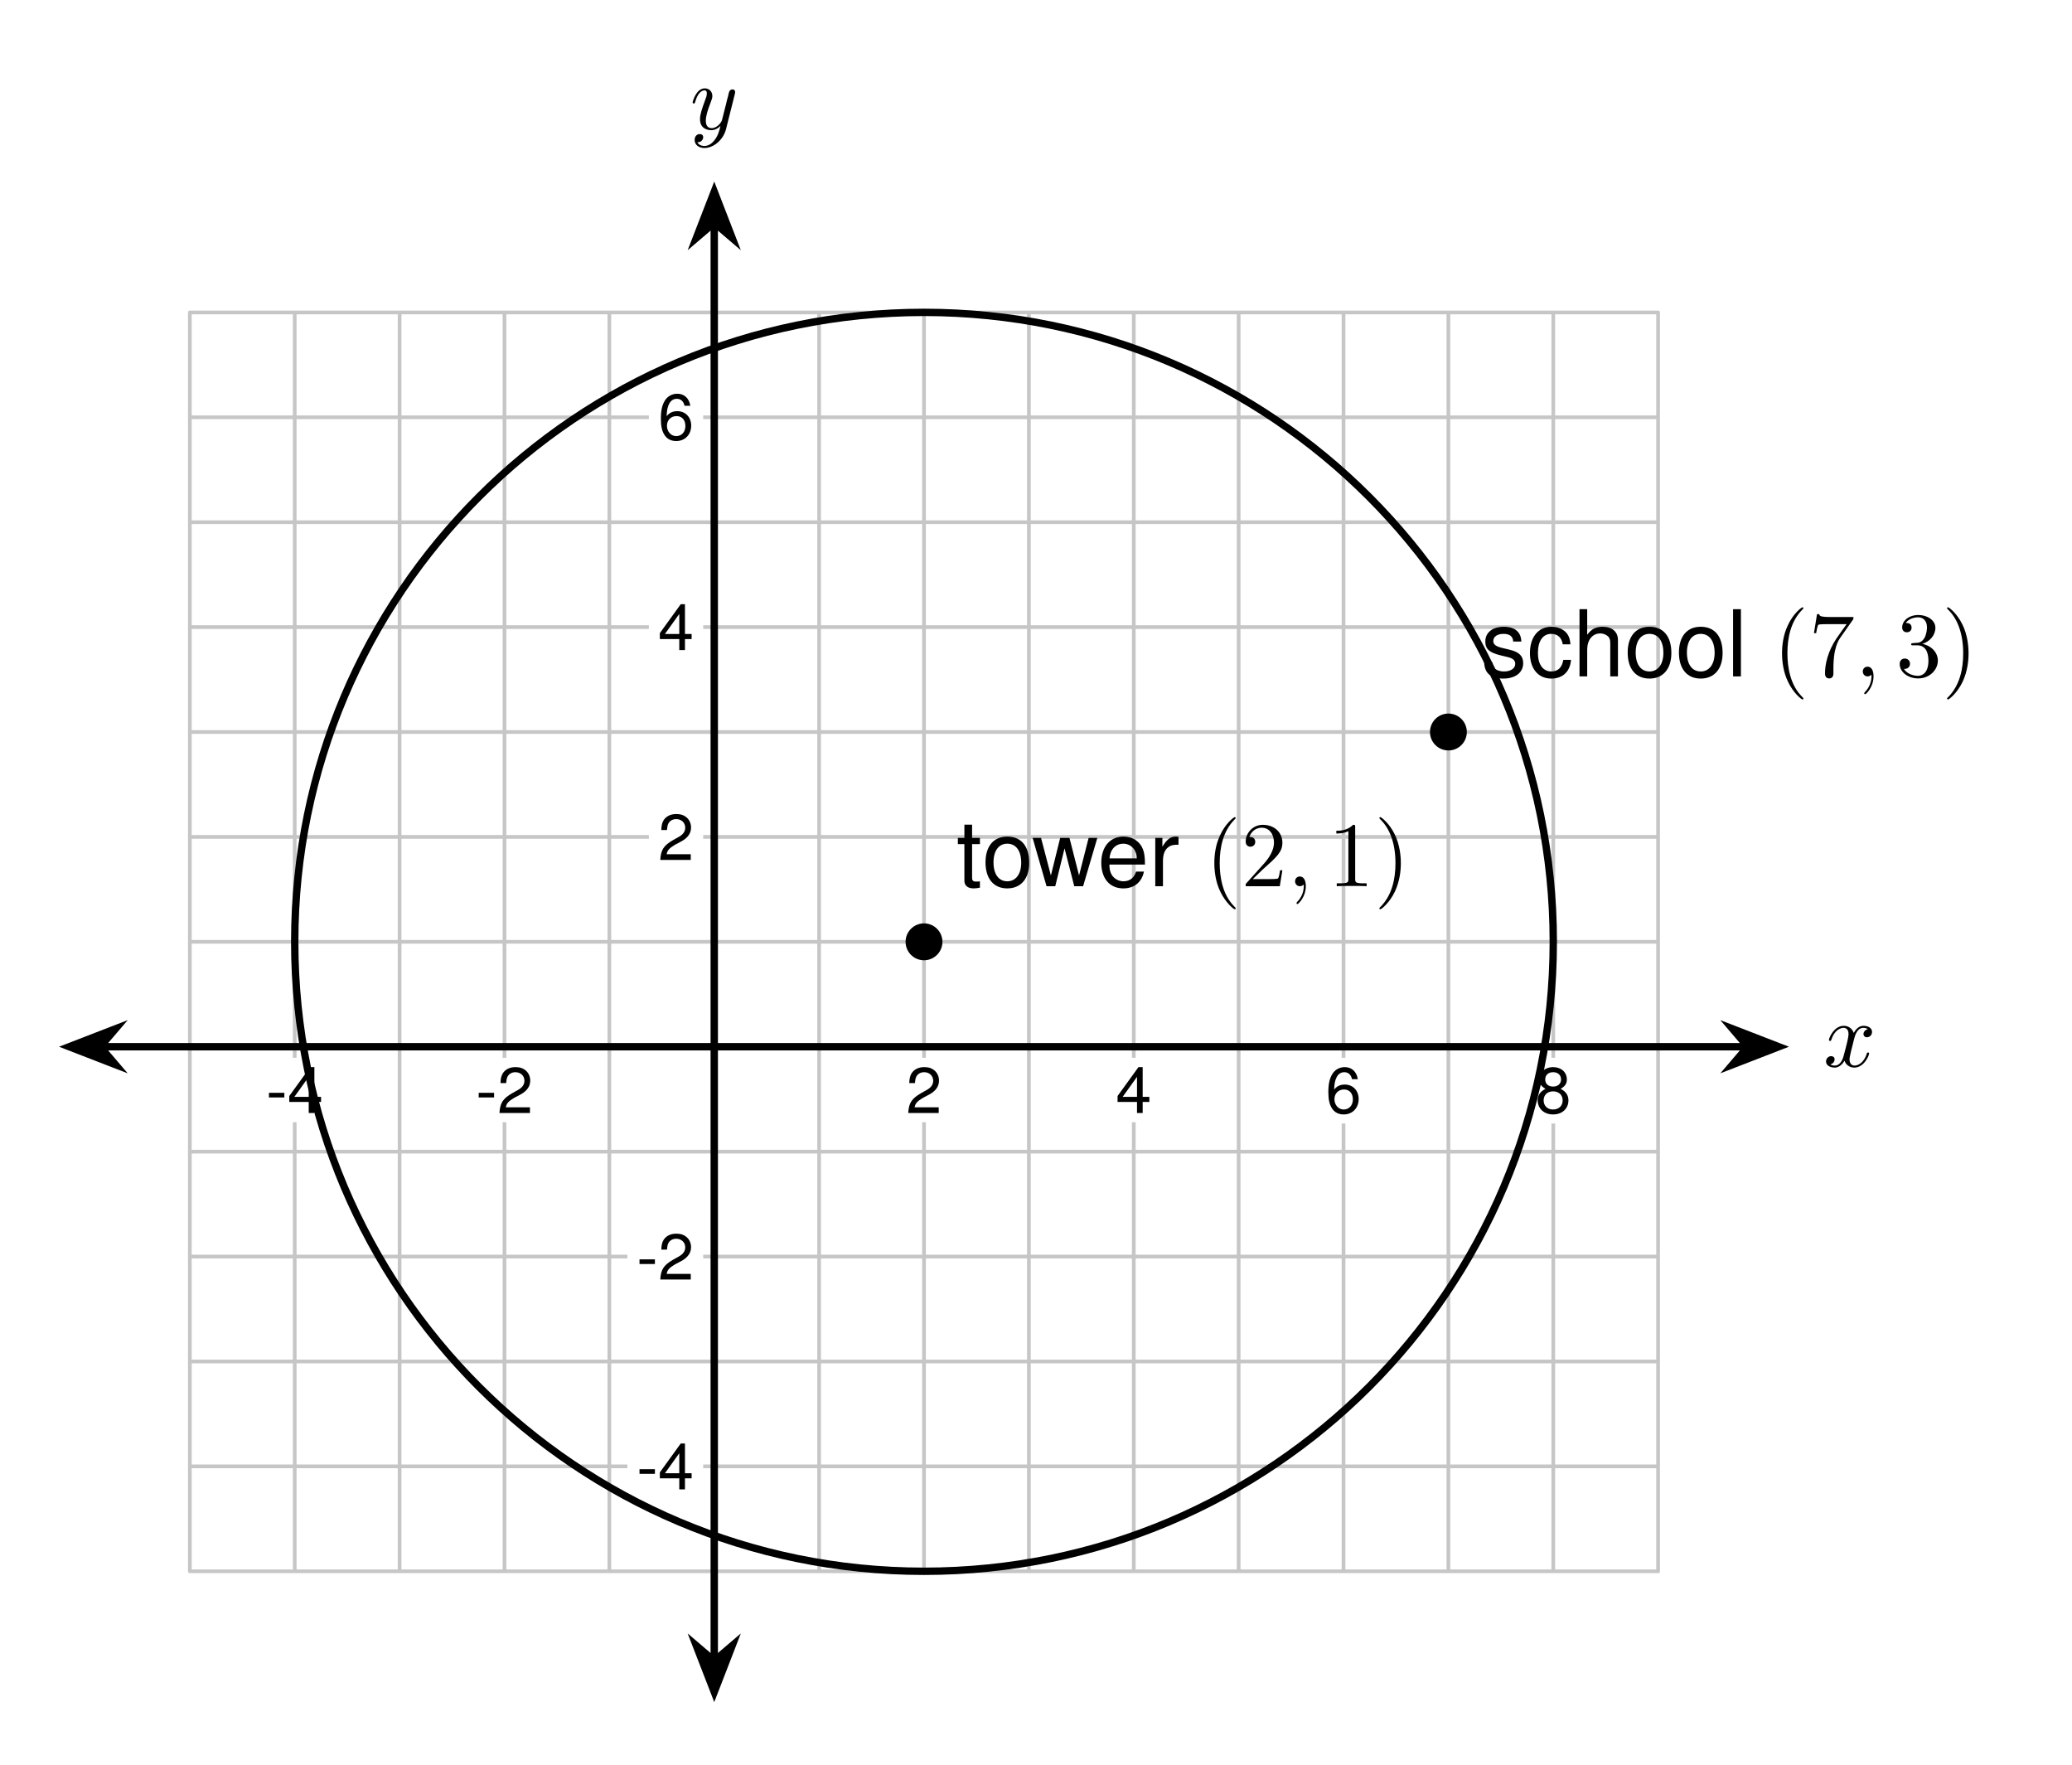
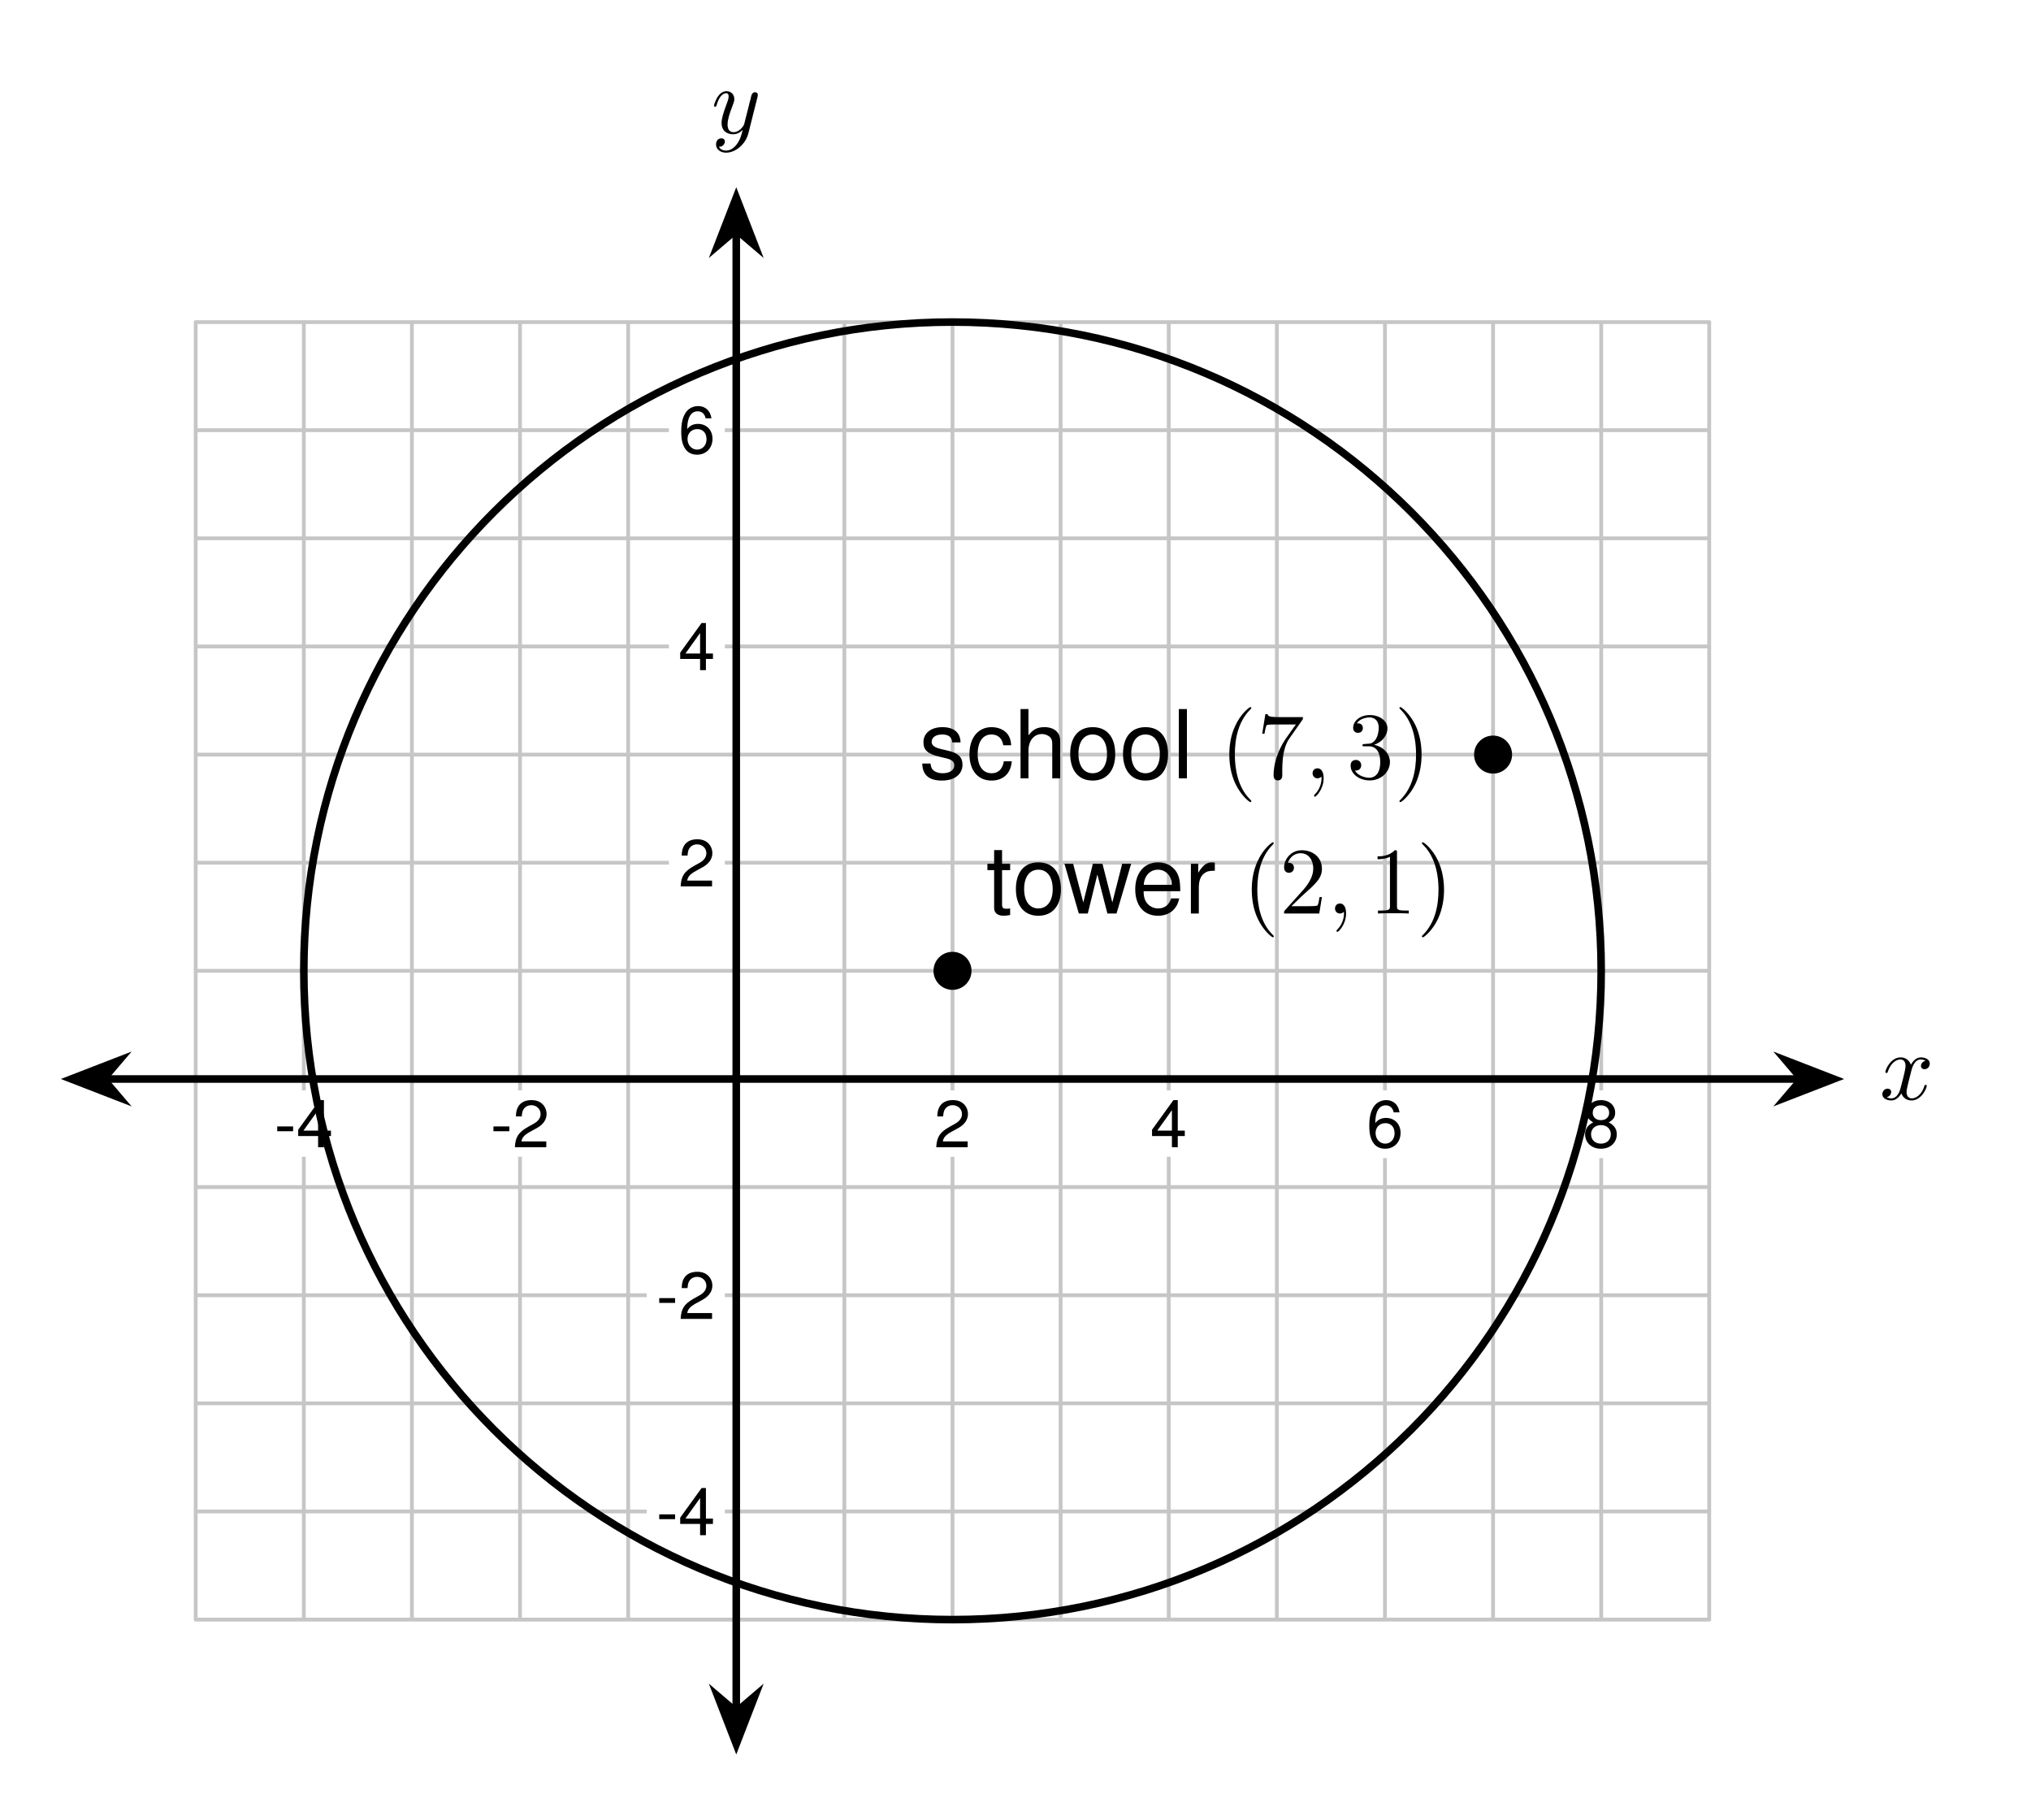
- <svg xmlns="http://www.w3.org/2000/svg" xmlns:xlink="http://www.w3.org/1999/xlink" width="223.102" height="189.975" viewBox="0 0 223.102 189.975">
+ <svg xmlns="http://www.w3.org/2000/svg" xmlns:xlink="http://www.w3.org/1999/xlink" width="212.119" height="189.975" viewBox="0 0 212.119 189.975">
  <defs>
    <g>
      <g id="glyph-0-0">
        <path d="M 3.312 -3 C 3.375 -3.25 3.609 -4.172 4.297 -4.172 C 4.344 -4.172 4.578 -4.172 4.797 -4.031 C 4.516 -3.984 4.312 -3.734 4.312 -3.5 C 4.312 -3.344 4.422 -3.156 4.688 -3.156 C 4.906 -3.156 5.234 -3.328 5.234 -3.734 C 5.234 -4.25 4.641 -4.391 4.312 -4.391 C 3.734 -4.391 3.391 -3.859 3.266 -3.625 C 3.016 -4.281 2.484 -4.391 2.188 -4.391 C 1.156 -4.391 0.594 -3.109 0.594 -2.859 C 0.594 -2.766 0.688 -2.766 0.719 -2.766 C 0.797 -2.766 0.828 -2.781 0.844 -2.875 C 1.188 -3.922 1.828 -4.172 2.172 -4.172 C 2.359 -4.172 2.703 -4.078 2.703 -3.5 C 2.703 -3.188 2.547 -2.531 2.172 -1.141 C 2.016 -0.531 1.672 -0.109 1.234 -0.109 C 1.172 -0.109 0.938 -0.109 0.734 -0.234 C 0.984 -0.281 1.203 -0.5 1.203 -0.781 C 1.203 -1.047 0.984 -1.125 0.828 -1.125 C 0.531 -1.125 0.281 -0.859 0.281 -0.547 C 0.281 -0.094 0.781 0.109 1.219 0.109 C 1.875 0.109 2.234 -0.578 2.266 -0.641 C 2.375 -0.281 2.734 0.109 3.328 0.109 C 4.359 0.109 4.922 -1.172 4.922 -1.422 C 4.922 -1.516 4.828 -1.516 4.797 -1.516 C 4.719 -1.516 4.688 -1.484 4.672 -1.406 C 4.344 -0.344 3.672 -0.109 3.359 -0.109 C 2.969 -0.109 2.812 -0.422 2.812 -0.766 C 2.812 -0.984 2.875 -1.203 2.969 -1.641 Z M 3.312 -3 " />
      </g>
      <g id="glyph-0-1">
        <path d="M 4.828 -3.781 C 4.859 -3.922 4.859 -3.938 4.859 -4.016 C 4.859 -4.188 4.719 -4.281 4.578 -4.281 C 4.469 -4.281 4.312 -4.219 4.234 -4.062 C 4.203 -4.016 4.125 -3.703 4.094 -3.531 C 4.016 -3.281 3.953 -3 3.891 -2.734 L 3.438 -0.953 C 3.406 -0.797 2.969 -0.109 2.328 -0.109 C 1.812 -0.109 1.703 -0.547 1.703 -0.906 C 1.703 -1.375 1.875 -1.984 2.219 -2.859 C 2.375 -3.266 2.406 -3.375 2.406 -3.578 C 2.406 -4.016 2.094 -4.391 1.594 -4.391 C 0.656 -4.391 0.281 -2.953 0.281 -2.859 C 0.281 -2.766 0.391 -2.766 0.406 -2.766 C 0.5 -2.766 0.516 -2.781 0.562 -2.938 C 0.828 -3.875 1.234 -4.172 1.562 -4.172 C 1.641 -4.172 1.812 -4.172 1.812 -3.844 C 1.812 -3.609 1.719 -3.344 1.641 -3.156 C 1.25 -2.109 1.078 -1.531 1.078 -1.078 C 1.078 -0.188 1.703 0.109 2.281 0.109 C 2.672 0.109 3 -0.062 3.281 -0.344 C 3.156 0.172 3.031 0.672 2.641 1.188 C 2.375 1.531 2 1.812 1.547 1.812 C 1.406 1.812 0.969 1.781 0.797 1.406 C 0.953 1.406 1.078 1.406 1.219 1.281 C 1.312 1.188 1.422 1.062 1.422 0.875 C 1.422 0.562 1.156 0.531 1.047 0.531 C 0.828 0.531 0.5 0.688 0.5 1.172 C 0.5 1.672 0.938 2.031 1.547 2.031 C 2.562 2.031 3.594 1.125 3.875 0.016 Z M 4.828 -3.781 " />
      </g>
      <g id="glyph-0-2">
        <path d="M 2.016 -0.016 C 2.016 -0.672 1.766 -1.047 1.375 -1.047 C 1.047 -1.047 0.859 -0.797 0.859 -0.531 C 0.859 -0.266 1.047 0 1.375 0 C 1.5 0 1.625 -0.047 1.719 -0.125 C 1.75 -0.156 1.766 -0.156 1.781 -0.156 C 1.781 -0.156 1.797 -0.156 1.797 -0.016 C 1.797 0.719 1.453 1.312 1.125 1.641 C 1.016 1.75 1.016 1.781 1.016 1.812 C 1.016 1.875 1.062 1.922 1.109 1.922 C 1.219 1.922 2.016 1.156 2.016 -0.016 Z M 2.016 -0.016 " />
      </g>
      <g id="glyph-1-0">
        <path d="M 1.969 -2.172 L 0.312 -2.172 L 0.312 -1.672 L 1.969 -1.672 Z M 1.969 -2.172 " />
      </g>
      <g id="glyph-1-1">
-         <path d="M 2.281 -1.188 L 2.281 0 L 2.891 0 L 2.891 -1.188 L 3.609 -1.188 L 3.609 -1.734 L 2.891 -1.734 L 2.891 -4.938 L 2.438 -4.938 L 0.188 -1.828 L 0.188 -1.188 Z M 2.281 -1.734 L 0.734 -1.734 L 2.281 -3.891 Z M 2.281 -1.734 " />
+         <path d="M 2.266 -1.172 L 2.266 0 L 2.875 0 L 2.875 -1.172 L 3.609 -1.172 L 3.609 -1.734 L 2.875 -1.734 L 2.875 -4.922 L 2.422 -4.922 L 0.188 -1.828 L 0.188 -1.172 Z M 2.266 -1.734 L 0.734 -1.734 L 2.266 -3.875 Z M 2.266 -1.734 " />
      </g>
      <g id="glyph-1-2">
-         <path d="M 3.516 -0.609 L 0.922 -0.609 C 0.984 -1.016 1.203 -1.266 1.812 -1.625 L 2.516 -2 C 3.203 -2.375 3.547 -2.875 3.547 -3.484 C 3.547 -3.891 3.391 -4.281 3.094 -4.547 C 2.797 -4.812 2.438 -4.938 1.969 -4.938 C 1.344 -4.938 0.891 -4.703 0.609 -4.297 C 0.438 -4.031 0.359 -3.719 0.344 -3.219 L 0.953 -3.219 C 0.984 -3.547 1.016 -3.75 1.109 -3.922 C 1.266 -4.219 1.578 -4.391 1.953 -4.391 C 2.516 -4.391 2.922 -4 2.922 -3.469 C 2.922 -3.078 2.703 -2.75 2.266 -2.5 L 1.625 -2.141 C 0.594 -1.547 0.297 -1.078 0.234 0 L 3.516 0 Z M 3.516 -0.609 " />
+         <path d="M 3.516 -0.609 L 0.922 -0.609 C 0.984 -1 1.203 -1.266 1.812 -1.609 L 2.5 -1.984 C 3.188 -2.359 3.547 -2.875 3.547 -3.469 C 3.547 -3.891 3.375 -4.266 3.094 -4.531 C 2.797 -4.797 2.438 -4.922 1.969 -4.922 C 1.344 -4.922 0.875 -4.703 0.609 -4.281 C 0.438 -4.016 0.359 -3.719 0.344 -3.219 L 0.953 -3.219 C 0.984 -3.547 1.016 -3.75 1.109 -3.906 C 1.266 -4.203 1.578 -4.391 1.953 -4.391 C 2.5 -4.391 2.922 -3.984 2.922 -3.469 C 2.922 -3.078 2.688 -2.734 2.25 -2.484 L 1.609 -2.125 C 0.594 -1.547 0.297 -1.078 0.234 0 L 3.516 0 Z M 3.516 -0.609 " />
      </g>
      <g id="glyph-1-3">
-         <path d="M 3.469 -3.641 C 3.344 -4.453 2.812 -4.938 2.062 -4.938 C 1.516 -4.938 1.031 -4.672 0.75 -4.234 C 0.438 -3.75 0.297 -3.141 0.297 -2.25 C 0.297 -1.422 0.422 -0.891 0.719 -0.453 C 0.984 -0.062 1.406 0.156 1.953 0.156 C 2.891 0.156 3.562 -0.531 3.562 -1.5 C 3.562 -2.422 2.938 -3.062 2.062 -3.062 C 1.578 -3.062 1.188 -2.875 0.922 -2.516 C 0.938 -3.719 1.328 -4.391 2.016 -4.391 C 2.453 -4.391 2.75 -4.109 2.844 -3.641 Z M 1.984 -2.531 C 2.578 -2.531 2.938 -2.109 2.938 -1.453 C 2.938 -0.828 2.531 -0.375 1.953 -0.375 C 1.391 -0.375 0.953 -0.859 0.953 -1.484 C 0.953 -2.094 1.375 -2.531 1.984 -2.531 Z M 1.984 -2.531 " />
+         <path d="M 3.453 -3.641 C 3.344 -4.438 2.812 -4.922 2.062 -4.922 C 1.516 -4.922 1.031 -4.656 0.75 -4.219 C 0.438 -3.734 0.297 -3.141 0.297 -2.234 C 0.297 -1.422 0.422 -0.891 0.719 -0.453 C 0.984 -0.062 1.406 0.156 1.953 0.156 C 2.891 0.156 3.562 -0.531 3.562 -1.5 C 3.562 -2.422 2.938 -3.062 2.047 -3.062 C 1.562 -3.062 1.188 -2.875 0.922 -2.516 C 0.922 -3.719 1.312 -4.375 2.016 -4.375 C 2.453 -4.375 2.75 -4.109 2.844 -3.641 Z M 1.984 -2.516 C 2.562 -2.516 2.938 -2.109 2.938 -1.453 C 2.938 -0.828 2.516 -0.375 1.953 -0.375 C 1.391 -0.375 0.953 -0.859 0.953 -1.484 C 0.953 -2.094 1.375 -2.516 1.984 -2.516 Z M 1.984 -2.516 " />
      </g>
      <g id="glyph-1-4">
-         <path d="M 2.719 -2.594 C 3.219 -2.906 3.391 -3.156 3.391 -3.609 C 3.391 -4.391 2.781 -4.938 1.906 -4.938 C 1.047 -4.938 0.438 -4.391 0.438 -3.609 C 0.438 -3.156 0.594 -2.906 1.094 -2.594 C 0.531 -2.328 0.25 -1.906 0.25 -1.375 C 0.25 -0.469 0.938 0.156 1.906 0.156 C 2.891 0.156 3.562 -0.469 3.562 -1.359 C 3.562 -1.906 3.281 -2.328 2.719 -2.594 Z M 1.906 -4.391 C 2.438 -4.391 2.766 -4.078 2.766 -3.609 C 2.766 -3.141 2.422 -2.844 1.906 -2.844 C 1.391 -2.844 1.062 -3.141 1.062 -3.609 C 1.062 -4.078 1.391 -4.391 1.906 -4.391 Z M 1.906 -2.328 C 2.531 -2.328 2.938 -1.938 2.938 -1.359 C 2.938 -0.766 2.531 -0.375 1.891 -0.375 C 1.297 -0.375 0.891 -0.781 0.891 -1.359 C 0.891 -1.938 1.297 -2.328 1.906 -2.328 Z M 1.906 -2.328 " />
+         <path d="M 2.719 -2.594 C 3.219 -2.891 3.391 -3.141 3.391 -3.609 C 3.391 -4.375 2.781 -4.922 1.906 -4.922 C 1.047 -4.922 0.438 -4.375 0.438 -3.609 C 0.438 -3.156 0.594 -2.906 1.094 -2.594 C 0.531 -2.312 0.25 -1.906 0.25 -1.359 C 0.25 -0.469 0.938 0.156 1.906 0.156 C 2.875 0.156 3.562 -0.469 3.562 -1.359 C 3.562 -1.906 3.281 -2.312 2.719 -2.594 Z M 1.906 -4.375 C 2.422 -4.375 2.766 -4.078 2.766 -3.594 C 2.766 -3.141 2.422 -2.828 1.906 -2.828 C 1.391 -2.828 1.047 -3.141 1.047 -3.594 C 1.047 -4.078 1.391 -4.375 1.906 -4.375 Z M 1.906 -2.312 C 2.516 -2.312 2.938 -1.922 2.938 -1.359 C 2.938 -0.766 2.516 -0.375 1.891 -0.375 C 1.297 -0.375 0.875 -0.781 0.875 -1.359 C 0.875 -1.922 1.297 -2.312 1.906 -2.312 Z M 1.906 -2.312 " />
      </g>
      <g id="glyph-2-0">
        <path d="M 2.516 -5.203 L 1.672 -5.203 L 1.672 -6.625 L 0.844 -6.625 L 0.844 -5.203 L 0.141 -5.203 L 0.141 -4.531 L 0.844 -4.531 L 0.844 -0.594 C 0.844 -0.062 1.203 0.234 1.844 0.234 C 2.047 0.234 2.25 0.203 2.516 0.156 L 2.516 -0.531 C 2.406 -0.5 2.281 -0.5 2.125 -0.5 C 1.766 -0.5 1.672 -0.594 1.672 -0.969 L 1.672 -4.531 L 2.516 -4.531 Z M 2.516 -5.203 " />
      </g>
      <g id="glyph-2-1">
        <path d="M 2.703 -5.344 C 1.234 -5.344 0.359 -4.312 0.359 -2.562 C 0.359 -0.812 1.234 0.234 2.703 0.234 C 4.172 0.234 5.062 -0.812 5.062 -2.516 C 5.062 -4.312 4.203 -5.344 2.703 -5.344 Z M 2.703 -4.578 C 3.641 -4.578 4.203 -3.812 4.203 -2.531 C 4.203 -1.312 3.625 -0.531 2.703 -0.531 C 1.781 -0.531 1.219 -1.297 1.219 -2.562 C 1.219 -3.812 1.781 -4.578 2.703 -4.578 Z M 2.703 -4.578 " />
      </g>
      <g id="glyph-2-2">
        <path d="M 5.5 0 L 7.031 -5.203 L 6.094 -5.203 L 5.062 -1.156 L 4.031 -5.203 L 3.031 -5.203 L 2.031 -1.156 L 0.969 -5.203 L 0.062 -5.203 L 1.562 0 L 2.5 0 L 3.5 -4.078 L 4.547 0 Z M 5.5 0 " />
      </g>
      <g id="glyph-2-3">
        <path d="M 5.094 -2.328 C 5.094 -3.109 5.031 -3.594 4.875 -3.984 C 4.547 -4.828 3.75 -5.344 2.781 -5.344 C 1.328 -5.344 0.391 -4.234 0.391 -2.531 C 0.391 -0.828 1.297 0.234 2.766 0.234 C 3.953 0.234 4.766 -0.453 4.984 -1.578 L 4.141 -1.578 C 3.922 -0.891 3.453 -0.531 2.781 -0.531 C 2.266 -0.531 1.812 -0.781 1.531 -1.203 C 1.344 -1.516 1.266 -1.812 1.266 -2.328 Z M 1.281 -3 C 1.344 -3.953 1.938 -4.578 2.766 -4.578 C 3.578 -4.578 4.203 -3.906 4.203 -3.062 C 4.203 -3.031 4.203 -3.016 4.203 -3 Z M 1.281 -3 " />
      </g>
      <g id="glyph-2-4">
        <path d="M 0.688 -5.203 L 0.688 0 L 1.516 0 L 1.516 -2.703 C 1.516 -3.438 1.703 -3.922 2.109 -4.219 C 2.359 -4.406 2.609 -4.469 3.188 -4.469 L 3.188 -5.312 C 3.047 -5.344 2.969 -5.344 2.875 -5.344 C 2.328 -5.344 1.922 -5.031 1.453 -4.25 L 1.453 -5.203 Z M 0.688 -5.203 " />
      </g>
      <g id="glyph-2-5">
        <path d="M 4.344 -3.75 C 4.328 -4.766 3.656 -5.344 2.453 -5.344 C 1.25 -5.344 0.469 -4.719 0.469 -3.766 C 0.469 -2.953 0.891 -2.562 2.109 -2.266 L 2.891 -2.078 C 3.469 -1.938 3.688 -1.719 3.688 -1.344 C 3.688 -0.859 3.203 -0.531 2.484 -0.531 C 2.031 -0.531 1.656 -0.672 1.453 -0.891 C 1.312 -1.031 1.266 -1.188 1.203 -1.547 L 0.344 -1.547 C 0.375 -0.344 1.047 0.234 2.406 0.234 C 3.719 0.234 4.547 -0.422 4.547 -1.422 C 4.547 -2.188 4.125 -2.625 3.078 -2.875 L 2.297 -3.062 C 1.625 -3.219 1.328 -3.438 1.328 -3.797 C 1.328 -4.281 1.75 -4.578 2.438 -4.578 C 3.094 -4.578 3.453 -4.297 3.469 -3.75 Z M 4.344 -3.75 " />
      </g>
      <g id="glyph-2-6">
        <path d="M 4.672 -3.453 C 4.641 -3.953 4.531 -4.281 4.328 -4.578 C 3.969 -5.062 3.344 -5.344 2.625 -5.344 C 1.219 -5.344 0.312 -4.234 0.312 -2.516 C 0.312 -0.828 1.203 0.234 2.609 0.234 C 3.844 0.234 4.641 -0.516 4.734 -1.781 L 3.906 -1.781 C 3.766 -0.953 3.328 -0.531 2.625 -0.531 C 1.719 -0.531 1.172 -1.281 1.172 -2.516 C 1.172 -3.812 1.703 -4.578 2.609 -4.578 C 3.297 -4.578 3.734 -4.172 3.844 -3.453 Z M 4.672 -3.453 " />
      </g>
      <g id="glyph-2-7">
        <path d="M 0.688 -7.234 L 0.688 0 L 1.516 0 L 1.516 -2.875 C 1.516 -3.922 2.078 -4.625 2.922 -4.625 C 3.188 -4.625 3.469 -4.531 3.656 -4.391 C 3.906 -4.219 4 -3.969 4 -3.609 L 4 0 L 4.828 0 L 4.828 -3.922 C 4.828 -4.797 4.203 -5.344 3.188 -5.344 C 2.453 -5.344 2 -5.125 1.516 -4.484 L 1.516 -7.234 Z M 0.688 -7.234 " />
      </g>
      <g id="glyph-2-8">
        <path d="M 1.516 -7.234 L 0.672 -7.234 L 0.672 0 L 1.516 0 Z M 1.516 -7.234 " />
      </g>
      <g id="glyph-3-0">
        <path d="M 3.281 2.375 C 3.281 2.344 3.281 2.328 3.109 2.156 C 1.875 0.906 1.562 -0.969 1.562 -2.484 C 1.562 -4.203 1.938 -5.938 3.156 -7.172 C 3.281 -7.297 3.281 -7.312 3.281 -7.344 C 3.281 -7.406 3.25 -7.438 3.188 -7.438 C 3.078 -7.438 2.188 -6.766 1.609 -5.5 C 1.094 -4.422 0.984 -3.312 0.984 -2.484 C 0.984 -1.703 1.094 -0.5 1.641 0.609 C 2.234 1.828 3.078 2.484 3.188 2.484 C 3.25 2.484 3.281 2.453 3.281 2.375 Z M 3.281 2.375 " />
      </g>
      <g id="glyph-3-1">
        <path d="M 1.266 -0.766 L 2.312 -1.781 C 3.859 -3.156 4.453 -3.688 4.453 -4.688 C 4.453 -5.812 3.562 -6.609 2.344 -6.609 C 1.234 -6.609 0.5 -5.688 0.5 -4.812 C 0.5 -4.25 0.984 -4.25 1.016 -4.25 C 1.188 -4.25 1.531 -4.375 1.531 -4.781 C 1.531 -5.047 1.359 -5.297 1.016 -5.297 C 0.938 -5.297 0.906 -5.297 0.891 -5.281 C 1.109 -5.938 1.641 -6.297 2.219 -6.297 C 3.125 -6.297 3.547 -5.5 3.547 -4.688 C 3.547 -3.891 3.062 -3.109 2.516 -2.484 L 0.609 -0.359 C 0.5 -0.266 0.5 -0.234 0.5 0 L 4.172 0 L 4.453 -1.719 L 4.203 -1.719 C 4.156 -1.422 4.094 -0.984 3.984 -0.844 C 3.922 -0.766 3.266 -0.766 3.047 -0.766 Z M 1.266 -0.766 " />
      </g>
      <g id="glyph-3-2">
        <path d="M 2.922 -6.344 C 2.922 -6.594 2.922 -6.609 2.688 -6.609 C 2.078 -5.969 1.203 -5.969 0.891 -5.969 L 0.891 -5.672 C 1.078 -5.672 1.672 -5.672 2.188 -5.922 L 2.188 -0.781 C 2.188 -0.422 2.156 -0.312 1.266 -0.312 L 0.938 -0.312 L 0.938 0 C 1.297 -0.031 2.156 -0.031 2.547 -0.031 C 2.953 -0.031 3.812 -0.031 4.156 0 L 4.156 -0.312 L 3.844 -0.312 C 2.953 -0.312 2.922 -0.422 2.922 -0.781 Z M 2.922 -6.344 " />
      </g>
      <g id="glyph-3-3">
        <path d="M 2.875 -2.484 C 2.875 -3.25 2.766 -4.453 2.219 -5.578 C 1.625 -6.797 0.766 -7.438 0.672 -7.438 C 0.609 -7.438 0.562 -7.406 0.562 -7.344 C 0.562 -7.312 0.562 -7.297 0.75 -7.109 C 1.719 -6.125 2.297 -4.547 2.297 -2.484 C 2.297 -0.781 1.922 0.969 0.688 2.219 C 0.562 2.328 0.562 2.344 0.562 2.375 C 0.562 2.438 0.609 2.484 0.672 2.484 C 0.766 2.484 1.656 1.812 2.25 0.547 C 2.75 -0.547 2.875 -1.641 2.875 -2.484 Z M 2.875 -2.484 " />
      </g>
      <g id="glyph-3-4">
        <path d="M 4.719 -6.047 C 4.812 -6.156 4.812 -6.188 4.812 -6.391 L 2.406 -6.391 C 1.188 -6.391 1.172 -6.516 1.125 -6.703 L 0.891 -6.703 L 0.562 -4.656 L 0.797 -4.656 C 0.828 -4.828 0.922 -5.453 1.047 -5.562 C 1.125 -5.625 1.891 -5.625 2.031 -5.625 L 4.078 -5.625 C 3.969 -5.469 3.188 -4.391 2.969 -4.062 C 2.078 -2.719 1.75 -1.344 1.75 -0.328 C 1.75 -0.234 1.75 0.219 2.203 0.219 C 2.656 0.219 2.656 -0.234 2.656 -0.328 L 2.656 -0.828 C 2.656 -1.375 2.688 -1.922 2.766 -2.453 C 2.812 -2.688 2.953 -3.547 3.391 -4.156 Z M 4.719 -6.047 " />
      </g>
      <g id="glyph-3-5">
        <path d="M 2.875 -3.5 C 3.688 -3.766 4.266 -4.453 4.266 -5.234 C 4.266 -6.047 3.391 -6.609 2.438 -6.609 C 1.438 -6.609 0.688 -6.016 0.688 -5.266 C 0.688 -4.938 0.906 -4.75 1.188 -4.75 C 1.5 -4.75 1.703 -4.953 1.703 -5.25 C 1.703 -5.75 1.234 -5.75 1.078 -5.75 C 1.391 -6.234 2.047 -6.359 2.406 -6.359 C 2.812 -6.359 3.359 -6.141 3.359 -5.25 C 3.359 -5.125 3.328 -4.547 3.078 -4.125 C 2.781 -3.641 2.438 -3.609 2.188 -3.609 C 2.109 -3.594 1.875 -3.578 1.812 -3.578 C 1.719 -3.562 1.656 -3.547 1.656 -3.453 C 1.656 -3.344 1.719 -3.344 1.891 -3.344 L 2.328 -3.344 C 3.141 -3.344 3.516 -2.672 3.516 -1.703 C 3.516 -0.344 2.828 -0.062 2.391 -0.062 C 1.969 -0.062 1.219 -0.234 0.875 -0.812 C 1.219 -0.766 1.531 -0.984 1.531 -1.359 C 1.531 -1.719 1.266 -1.922 0.969 -1.922 C 0.734 -1.922 0.422 -1.781 0.422 -1.344 C 0.422 -0.438 1.344 0.219 2.422 0.219 C 3.625 0.219 4.531 -0.688 4.531 -1.703 C 4.531 -2.516 3.906 -3.281 2.875 -3.5 Z M 2.875 -3.5 " />
      </g>
    </g>
    <clipPath id="clip-0">
-       <path clip-rule="nonzero" d="M 63 165 L 91 165 L 91 189.582 L 63 189.582 Z M 63 165 " />
+       <path clip-rule="nonzero" d="M 63 165 L 91 165 L 91 189.57 L 63 189.57 Z M 63 165 " />
    </clipPath>
  </defs>
-   <path fill="none" stroke-width="0.399" stroke-linecap="round" stroke-linejoin="round" stroke="rgb(77.499%, 77.499%, 77.499%)" stroke-opacity="1" stroke-miterlimit="10" d="M -56.691 -56.692 L 102.047 -56.692 M -56.691 -45.353 L 102.047 -45.353 M -56.691 -34.015 L 102.047 -34.015 M -56.691 -22.676 L 102.047 -22.676 M -56.691 -11.338 L 102.047 -11.338 M -56.691 0.001 L 102.047 0.001 M -56.691 11.339 L 102.047 11.339 M -56.691 22.677 L 102.047 22.677 M -56.691 34.016 L 102.047 34.016 M -56.691 45.354 L 102.047 45.354 M -56.691 56.693 L 102.047 56.693 M -56.691 68.031 L 102.047 68.031 M -56.691 79.362 L 102.047 79.362 M -56.691 -56.692 L -56.691 79.369 M -45.353 -56.692 L -45.353 79.369 M -34.014 -56.692 L -34.014 79.369 M -22.676 -56.692 L -22.676 79.369 M -11.338 -56.692 L -11.338 79.369 M 0.001 -56.692 L 0.001 79.369 M 11.339 -56.692 L 11.339 79.369 M 22.678 -56.692 L 22.678 79.369 M 34.016 -56.692 L 34.016 79.369 M 45.354 -56.692 L 45.354 79.369 M 56.693 -56.692 L 56.693 79.369 M 68.031 -56.692 L 68.031 79.369 M 79.37 -56.692 L 79.37 79.369 M 90.708 -56.692 L 90.708 79.369 M 102.039 -56.692 L 102.039 79.369 " transform="matrix(0.995991, 0, 0, -0.995991, 76.90545, 112.6763)" />
-   <path fill="none" stroke-width="0.797" stroke-linecap="round" stroke-linejoin="round" stroke="rgb(0%, 0%, 0%)" stroke-opacity="1" stroke-miterlimit="10" d="M -66.186 0.001 L 111.542 0.001 " transform="matrix(0.995991, 0, 0, -0.995991, 76.90545, 112.6763)" />
-   <path fill-rule="nonzero" fill="rgb(0%, 0%, 0%)" fill-opacity="1" stroke-width="0.797" stroke-linecap="round" stroke-linejoin="miter" stroke="rgb(0%, 0%, 0%)" stroke-opacity="1" stroke-miterlimit="10" d="M 6.258 -0.001 L 1.266 1.933 L 2.917 -0.001 L 1.266 -1.934 Z M 6.258 -0.001 " transform="matrix(-0.995991, 0, 0, 0.995991, 13.69013, 112.6763)" />
-   <path fill-rule="nonzero" fill="rgb(0%, 0%, 0%)" fill-opacity="1" stroke-width="0.797" stroke-linecap="round" stroke-linejoin="miter" stroke="rgb(0%, 0%, 0%)" stroke-opacity="1" stroke-miterlimit="10" d="M 6.259 0.001 L 1.267 1.934 L 2.918 0.001 L 1.267 -1.933 Z M 6.259 0.001 " transform="matrix(0.995991, 0, 0, -0.995991, 185.2931, 112.6763)" />
+   <path fill="none" stroke-width="0.399" stroke-linecap="round" stroke-linejoin="round" stroke="rgb(77.499%, 77.499%, 77.499%)" stroke-opacity="1" stroke-miterlimit="10" d="M -56.693 -56.693 L 102.046 -56.693 M -56.693 -45.353 L 102.046 -45.353 M -56.693 -34.017 L 102.046 -34.017 M -56.693 -22.678 L 102.046 -22.678 M -56.693 -11.338 L 102.046 -11.338 M -56.693 -0.002 L 102.046 -0.002 M -56.693 11.338 L 102.046 11.338 M -56.693 22.678 L 102.046 22.678 M -56.693 34.014 L 102.046 34.014 M -56.693 45.354 L 102.046 45.354 M -56.693 56.694 L 102.046 56.694 M -56.693 68.03 L 102.046 68.03 M -56.693 79.362 L 102.046 79.362 M -56.693 -56.693 L -56.693 79.37 M -45.353 -56.693 L -45.353 79.37 M -34.017 -56.693 L -34.017 79.37 M -22.677 -56.693 L -22.677 79.37 M -11.337 -56.693 L -11.337 79.37 M -0.001 -56.693 L -0.001 79.37 M 11.339 -56.693 L 11.339 79.37 M 22.679 -56.693 L 22.679 79.37 M 34.015 -56.693 L 34.015 79.37 M 45.354 -56.693 L 45.354 79.37 M 56.694 -56.693 L 56.694 79.37 M 68.03 -56.693 L 68.03 79.37 M 79.37 -56.693 L 79.37 79.37 M 90.71 -56.693 L 90.71 79.37 M 102.038 -56.693 L 102.038 79.37 " transform="matrix(0.995864, 0, 0, -0.995864, 76.89563, 112.674)" />
+   <path fill="none" stroke-width="0.797" stroke-linecap="round" stroke-linejoin="round" stroke="rgb(0%, 0%, 0%)" stroke-opacity="1" stroke-miterlimit="10" d="M -66.189 -0.002 L 111.542 -0.002 " transform="matrix(0.995864, 0, 0, -0.995864, 76.89563, 112.674)" />
+   <path fill-rule="nonzero" fill="rgb(0%, 0%, 0%)" fill-opacity="1" stroke-width="0.797" stroke-linecap="round" stroke-linejoin="miter" stroke="rgb(0%, 0%, 0%)" stroke-opacity="1" stroke-miterlimit="10" d="M 6.261 0.002 L 1.268 1.936 L 2.915 0.002 L 1.268 -1.932 Z M 6.261 0.002 " transform="matrix(-0.995864, 0, 0, 0.995864, 13.68838, 112.674)" />
+   <path fill-rule="nonzero" fill="rgb(0%, 0%, 0%)" fill-opacity="1" stroke-width="0.797" stroke-linecap="round" stroke-linejoin="miter" stroke="rgb(0%, 0%, 0%)" stroke-opacity="1" stroke-miterlimit="10" d="M 6.26 -0.002 L 1.267 1.932 L 2.918 -0.002 L 1.267 -1.936 Z M 6.26 -0.002 " transform="matrix(0.995864, 0, 0, -0.995864, 185.2695, 112.674)" />
  <g fill="rgb(0%, 0%, 0%)" fill-opacity="1">
-     <use xlink:href="#glyph-0-0" x="196.337" y="114.813" />
+     <use xlink:href="#glyph-0-0" x="196.312" y="114.81" />
  </g>
-   <path fill="none" stroke-width="0.797" stroke-linecap="round" stroke-linejoin="round" stroke="rgb(0%, 0%, 0%)" stroke-opacity="1" stroke-miterlimit="10" d="M 0.001 -66.187 L 0.001 88.865 " transform="matrix(0.995991, 0, 0, -0.995991, 76.90545, 112.6763)" />
-   <path fill-rule="nonzero" fill="rgb(0%, 0%, 0%)" fill-opacity="1" d="M 76.906 182.125 L 78.832 177.152 L 76.906 178.797 L 74.98 177.152 Z M 76.906 182.125 " />
+   <path fill="none" stroke-width="0.797" stroke-linecap="round" stroke-linejoin="round" stroke="rgb(0%, 0%, 0%)" stroke-opacity="1" stroke-miterlimit="10" d="M -0.001 -66.186 L -0.001 88.866 " transform="matrix(0.995864, 0, 0, -0.995864, 76.89563, 112.674)" />
+   <path fill-rule="nonzero" fill="rgb(0%, 0%, 0%)" fill-opacity="1" d="M 76.895 182.117 L 78.82 177.141 L 76.895 178.785 L 74.969 177.141 Z M 76.895 182.117 " />
  <g clip-path="url(#clip-0)">
-     <path fill="none" stroke-width="0.797" stroke-linecap="round" stroke-linejoin="miter" stroke="rgb(0%, 0%, 0%)" stroke-opacity="1" stroke-miterlimit="10" d="M 6.258 0.001 L 1.266 1.934 L 2.917 0.001 L 1.266 -1.933 Z M 6.258 0.001 " transform="matrix(0, 0.995991, 0.995991, 0, 76.90545, 175.8916)" />
+     <path fill="none" stroke-width="0.797" stroke-linecap="round" stroke-linejoin="miter" stroke="rgb(0%, 0%, 0%)" stroke-opacity="1" stroke-miterlimit="10" d="M 6.262 -0.001 L 1.265 1.933 L 2.916 -0.001 L 1.265 -1.935 Z M 6.262 -0.001 " transform="matrix(0, 0.995864, 0.995864, 0, 76.89563, 175.8813)" />
  </g>
-   <path fill-rule="nonzero" fill="rgb(0%, 0%, 0%)" fill-opacity="1" stroke-width="0.797" stroke-linecap="round" stroke-linejoin="miter" stroke="rgb(0%, 0%, 0%)" stroke-opacity="1" stroke-miterlimit="10" d="M 6.259 -0.001 L 1.267 1.933 L 2.918 -0.001 L 1.267 -1.934 Z M 6.259 -0.001 " transform="matrix(0, -0.995991, -0.995991, 0, 76.90545, 26.87479)" />
+   <path fill-rule="nonzero" fill="rgb(0%, 0%, 0%)" fill-opacity="1" stroke-width="0.797" stroke-linecap="round" stroke-linejoin="miter" stroke="rgb(0%, 0%, 0%)" stroke-opacity="1" stroke-miterlimit="10" d="M 6.261 0.001 L 1.268 1.935 L 2.915 0.001 L 1.268 -1.933 Z M 6.261 0.001 " transform="matrix(0, -0.995864, -0.995864, 0, 76.89563, 26.88349)" />
  <g fill="rgb(0%, 0%, 0%)" fill-opacity="1">
-     <use xlink:href="#glyph-0-1" x="74.295" y="13.902" />
+     <use xlink:href="#glyph-0-1" x="74.285" y="13.912" />
  </g>
-   <path fill-rule="nonzero" fill="rgb(100%, 100%, 100%)" fill-opacity="1" d="M 27.652 120.801 L 35.812 120.801 L 35.812 113.867 L 27.652 113.867 Z M 27.652 120.801 " />
+   <path fill-rule="nonzero" fill="rgb(100%, 100%, 100%)" fill-opacity="1" d="M 27.648 120.797 L 35.809 120.797 L 35.809 113.863 L 27.648 113.863 Z M 27.648 120.797 " />
  <g fill="rgb(0%, 0%, 0%)" fill-opacity="1">
-     <use xlink:href="#glyph-1-0" x="28.647" y="119.808" />
-     <use xlink:href="#glyph-1-1" x="30.96" y="119.808" />
+     <use xlink:href="#glyph-1-0" x="28.643" y="119.804" />
+     <use xlink:href="#glyph-1-1" x="30.956" y="119.804" />
  </g>
-   <path fill-rule="nonzero" fill="rgb(100%, 100%, 100%)" fill-opacity="1" d="M 50.238 120.801 L 58.398 120.801 L 58.398 113.867 L 50.238 113.867 Z M 50.238 120.801 " />
+   <path fill-rule="nonzero" fill="rgb(100%, 100%, 100%)" fill-opacity="1" d="M 50.234 120.797 L 58.391 120.797 L 58.391 113.863 L 50.234 113.863 Z M 50.234 120.797 " />
  <g fill="rgb(0%, 0%, 0%)" fill-opacity="1">
-     <use xlink:href="#glyph-1-0" x="51.232" y="119.808" />
-     <use xlink:href="#glyph-1-2" x="53.545" y="119.808" />
+     <use xlink:href="#glyph-1-0" x="51.225" y="119.804" />
+     <use xlink:href="#glyph-1-2" x="53.538" y="119.804" />
  </g>
-   <path fill-rule="nonzero" fill="rgb(100%, 100%, 100%)" fill-opacity="1" d="M 96.57 120.801 L 102.414 120.801 L 102.414 113.867 L 96.57 113.867 Z M 96.57 120.801 " />
+   <path fill-rule="nonzero" fill="rgb(100%, 100%, 100%)" fill-opacity="1" d="M 96.555 120.797 L 102.402 120.797 L 102.402 113.863 L 96.555 113.863 Z M 96.555 120.797 " />
  <g fill="rgb(0%, 0%, 0%)" fill-opacity="1">
-     <use xlink:href="#glyph-1-2" x="97.56" y="119.808" />
+     <use xlink:href="#glyph-1-2" x="97.548" y="119.804" />
  </g>
-   <path fill-rule="nonzero" fill="rgb(100%, 100%, 100%)" fill-opacity="1" d="M 119.156 120.801 L 125 120.801 L 125 113.867 L 119.156 113.867 Z M 119.156 120.801 " />
+   <path fill-rule="nonzero" fill="rgb(100%, 100%, 100%)" fill-opacity="1" d="M 119.141 120.797 L 124.984 120.797 L 124.984 113.863 L 119.141 113.863 Z M 119.141 120.797 " />
  <g fill="rgb(0%, 0%, 0%)" fill-opacity="1">
-     <use xlink:href="#glyph-1-1" x="120.146" y="119.808" />
+     <use xlink:href="#glyph-1-1" x="120.131" y="119.804" />
  </g>
-   <path fill-rule="nonzero" fill="rgb(100%, 100%, 100%)" fill-opacity="1" d="M 141.742 120.941 L 147.586 120.941 L 147.586 113.867 L 141.742 113.867 Z M 141.742 120.941 " />
+   <path fill-rule="nonzero" fill="rgb(100%, 100%, 100%)" fill-opacity="1" d="M 141.723 120.941 L 147.57 120.941 L 147.57 113.863 L 141.723 113.863 Z M 141.723 120.941 " />
  <g fill="rgb(0%, 0%, 0%)" fill-opacity="1">
-     <use xlink:href="#glyph-1-3" x="142.732" y="119.808" />
+     <use xlink:href="#glyph-1-3" x="142.714" y="119.804" />
  </g>
-   <path fill-rule="nonzero" fill="rgb(100%, 100%, 100%)" fill-opacity="1" d="M 164.328 120.941 L 170.172 120.941 L 170.172 113.867 L 164.328 113.867 Z M 164.328 120.941 " />
+   <path fill-rule="nonzero" fill="rgb(100%, 100%, 100%)" fill-opacity="1" d="M 164.305 120.941 L 170.152 120.941 L 170.152 113.863 L 164.305 113.863 Z M 164.305 120.941 " />
  <g fill="rgb(0%, 0%, 0%)" fill-opacity="1">
-     <use xlink:href="#glyph-1-4" x="165.319" y="119.808" />
+     <use xlink:href="#glyph-1-4" x="165.297" y="119.804" />
  </g>
-   <path fill-rule="nonzero" fill="rgb(100%, 100%, 100%)" fill-opacity="1" d="M 67.555 161.316 L 75.715 161.316 L 75.715 154.383 L 67.555 154.383 Z M 67.555 161.316 " />
+   <path fill-rule="nonzero" fill="rgb(100%, 100%, 100%)" fill-opacity="1" d="M 67.547 161.309 L 75.703 161.309 L 75.703 154.375 L 67.547 154.375 Z M 67.547 161.309 " />
  <g fill="rgb(0%, 0%, 0%)" fill-opacity="1">
-     <use xlink:href="#glyph-1-0" x="68.548" y="160.323" />
-     <use xlink:href="#glyph-1-1" x="70.861" y="160.323" />
+     <use xlink:href="#glyph-1-0" x="68.539" y="160.314" />
+     <use xlink:href="#glyph-1-1" x="70.852" y="160.314" />
  </g>
-   <path fill-rule="nonzero" fill="rgb(100%, 100%, 100%)" fill-opacity="1" d="M 67.555 138.73 L 75.715 138.73 L 75.715 131.797 L 67.555 131.797 Z M 67.555 138.73 " />
+   <path fill-rule="nonzero" fill="rgb(100%, 100%, 100%)" fill-opacity="1" d="M 67.547 138.723 L 75.703 138.723 L 75.703 131.789 L 67.547 131.789 Z M 67.547 138.723 " />
  <g fill="rgb(0%, 0%, 0%)" fill-opacity="1">
-     <use xlink:href="#glyph-1-0" x="68.548" y="137.736" />
-     <use xlink:href="#glyph-1-2" x="70.861" y="137.736" />
+     <use xlink:href="#glyph-1-0" x="68.539" y="137.731" />
+     <use xlink:href="#glyph-1-2" x="70.852" y="137.731" />
  </g>
-   <path fill-rule="nonzero" fill="rgb(100%, 100%, 100%)" fill-opacity="1" d="M 69.867 93.559 L 75.715 93.559 L 75.715 86.625 L 69.867 86.625 Z M 69.867 93.559 " />
+   <path fill-rule="nonzero" fill="rgb(100%, 100%, 100%)" fill-opacity="1" d="M 69.859 93.559 L 75.703 93.559 L 75.703 86.625 L 69.859 86.625 Z M 69.859 93.559 " />
  <g fill="rgb(0%, 0%, 0%)" fill-opacity="1">
-     <use xlink:href="#glyph-1-2" x="70.861" y="92.564" />
+     <use xlink:href="#glyph-1-2" x="70.852" y="92.565" />
  </g>
-   <path fill-rule="nonzero" fill="rgb(100%, 100%, 100%)" fill-opacity="1" d="M 69.867 70.973 L 75.715 70.973 L 75.715 64.039 L 69.867 64.039 Z M 69.867 70.973 " />
+   <path fill-rule="nonzero" fill="rgb(100%, 100%, 100%)" fill-opacity="1" d="M 69.859 70.973 L 75.703 70.973 L 75.703 64.043 L 69.859 64.043 Z M 69.859 70.973 " />
  <g fill="rgb(0%, 0%, 0%)" fill-opacity="1">
-     <use xlink:href="#glyph-1-1" x="70.861" y="69.979" />
+     <use xlink:href="#glyph-1-1" x="70.852" y="69.982" />
  </g>
-   <path fill-rule="nonzero" fill="rgb(100%, 100%, 100%)" fill-opacity="1" d="M 69.867 48.457 L 75.715 48.457 L 75.715 41.379 L 69.867 41.379 Z M 69.867 48.457 " />
+   <path fill-rule="nonzero" fill="rgb(100%, 100%, 100%)" fill-opacity="1" d="M 69.859 48.461 L 75.703 48.461 L 75.703 41.387 L 69.859 41.387 Z M 69.859 48.461 " />
  <g fill="rgb(0%, 0%, 0%)" fill-opacity="1">
-     <use xlink:href="#glyph-1-3" x="70.861" y="47.321" />
+     <use xlink:href="#glyph-1-3" x="70.852" y="47.327" />
  </g>
-   <path fill="none" stroke-width="0.797" stroke-linecap="round" stroke-linejoin="round" stroke="rgb(0%, 0%, 0%)" stroke-opacity="1" stroke-miterlimit="10" d="M 90.708 11.339 C 90.708 48.911 60.25 79.369 22.678 79.369 C -14.895 79.369 -45.353 48.911 -45.353 11.339 C -45.353 -26.234 -14.895 -56.692 22.678 -56.692 C 60.25 -56.692 90.708 -26.234 90.708 11.339 Z M 90.708 11.339 " transform="matrix(0.995991, 0, 0, -0.995991, 76.90545, 112.6763)" />
-   <path fill-rule="nonzero" fill="rgb(0%, 0%, 0%)" fill-opacity="1" d="M 101.477 101.383 C 101.477 100.289 100.586 99.398 99.492 99.398 C 98.395 99.398 97.508 100.289 97.508 101.383 C 97.508 102.48 98.395 103.367 99.492 103.367 C 100.586 103.367 101.477 102.48 101.477 101.383 Z M 101.477 101.383 " />
+   <path fill="none" stroke-width="0.797" stroke-linecap="round" stroke-linejoin="round" stroke="rgb(0%, 0%, 0%)" stroke-opacity="1" stroke-miterlimit="10" d="M 90.71 11.338 C 90.71 48.912 60.252 79.37 22.679 79.37 C -14.895 79.37 -45.353 48.912 -45.353 11.338 C -45.353 -26.235 -14.895 -56.693 22.679 -56.693 C 60.252 -56.693 90.71 -26.235 90.71 11.338 Z M 90.71 11.338 " transform="matrix(0.995864, 0, 0, -0.995864, 76.89563, 112.674)" />
+   <path fill-rule="nonzero" fill="rgb(0%, 0%, 0%)" fill-opacity="1" d="M 101.465 101.383 C 101.465 100.285 100.574 99.398 99.48 99.398 C 98.383 99.398 97.496 100.285 97.496 101.383 C 97.496 102.477 98.383 103.367 99.48 103.367 C 100.574 103.367 101.465 102.477 101.465 101.383 Z M 101.465 101.383 " />
  <g fill="rgb(0%, 0%, 0%)" fill-opacity="1">
-     <use xlink:href="#glyph-2-0" x="102.997" y="95.397" />
-     <use xlink:href="#glyph-2-1" x="105.756" y="95.397" />
+     <use xlink:href="#glyph-2-0" x="102.984" y="95.397" />
+     <use xlink:href="#glyph-2-1" x="105.742" y="95.397" />
  </g>
  <g fill="rgb(0%, 0%, 0%)" fill-opacity="1">
-     <use xlink:href="#glyph-2-2" x="111.124" y="95.397" />
+     <use xlink:href="#glyph-2-2" x="111.11" y="95.397" />
  </g>
  <g fill="rgb(0%, 0%, 0%)" fill-opacity="1">
-     <use xlink:href="#glyph-2-3" x="118.189" y="95.397" />
-     <use xlink:href="#glyph-2-4" x="123.706" y="95.397" />
+     <use xlink:href="#glyph-2-3" x="118.174" y="95.397" />
+     <use xlink:href="#glyph-2-4" x="123.69" y="95.397" />
  </g>
  <g fill="rgb(0%, 0%, 0%)" fill-opacity="1">
-     <use xlink:href="#glyph-3-0" x="129.769" y="95.397" />
-     <use xlink:href="#glyph-3-1" x="133.628" y="95.397" />
+     <use xlink:href="#glyph-3-0" x="129.752" y="95.397" />
+     <use xlink:href="#glyph-3-1" x="133.611" y="95.397" />
  </g>
  <g fill="rgb(0%, 0%, 0%)" fill-opacity="1">
-     <use xlink:href="#glyph-0-2" x="138.588" y="95.397" />
+     <use xlink:href="#glyph-0-2" x="138.57" y="95.397" />
  </g>
  <g fill="rgb(0%, 0%, 0%)" fill-opacity="1">
-     <use xlink:href="#glyph-3-2" x="142.998" y="95.397" />
-     <use xlink:href="#glyph-3-3" x="147.96" y="95.397" />
+     <use xlink:href="#glyph-3-2" x="142.98" y="95.397" />
+     <use xlink:href="#glyph-3-3" x="147.941" y="95.397" />
  </g>
-   <path fill-rule="nonzero" fill="rgb(0%, 0%, 0%)" fill-opacity="1" d="M 157.941 78.797 C 157.941 77.699 157.055 76.812 155.957 76.812 C 154.859 76.812 153.973 77.699 153.973 78.797 C 153.973 79.895 154.859 80.781 155.957 80.781 C 157.055 80.781 157.941 79.895 157.941 78.797 Z M 157.941 78.797 " />
+   <path fill-rule="nonzero" fill="rgb(0%, 0%, 0%)" fill-opacity="1" d="M 157.922 78.801 C 157.922 77.703 157.031 76.816 155.938 76.816 C 154.84 76.816 153.953 77.703 153.953 78.801 C 153.953 79.895 154.84 80.785 155.938 80.785 C 157.031 80.785 157.922 79.895 157.922 78.801 Z M 157.922 78.801 " />
  <g fill="rgb(0%, 0%, 0%)" fill-opacity="1">
-     <use xlink:href="#glyph-2-5" x="159.462" y="72.811" />
-     <use xlink:href="#glyph-2-6" x="164.423" y="72.811" />
-     <use xlink:href="#glyph-2-7" x="169.385" y="72.811" />
-     <use xlink:href="#glyph-2-1" x="174.902" y="72.811" />
-     <use xlink:href="#glyph-2-1" x="180.419" y="72.811" />
-     <use xlink:href="#glyph-2-8" x="185.936" y="72.811" />
+     <use xlink:href="#glyph-2-5" x="95.976" y="81.279" />
+     <use xlink:href="#glyph-2-6" x="100.937" y="81.279" />
+     <use xlink:href="#glyph-2-7" x="105.898" y="81.279" />
+     <use xlink:href="#glyph-2-1" x="111.414" y="81.279" />
+     <use xlink:href="#glyph-2-1" x="116.93" y="81.279" />
+     <use xlink:href="#glyph-2-8" x="122.447" y="81.279" />
  </g>
  <g fill="rgb(0%, 0%, 0%)" fill-opacity="1">
-     <use xlink:href="#glyph-3-0" x="190.897" y="72.811" />
-     <use xlink:href="#glyph-3-4" x="194.756" y="72.811" />
+     <use xlink:href="#glyph-3-0" x="127.407" y="81.279" />
+     <use xlink:href="#glyph-3-4" x="131.265" y="81.279" />
  </g>
  <g fill="rgb(0%, 0%, 0%)" fill-opacity="1">
-     <use xlink:href="#glyph-0-2" x="199.717" y="72.811" />
+     <use xlink:href="#glyph-0-2" x="136.226" y="81.279" />
  </g>
  <g fill="rgb(0%, 0%, 0%)" fill-opacity="1">
-     <use xlink:href="#glyph-3-5" x="204.127" y="72.811" />
-     <use xlink:href="#glyph-3-3" x="209.089" y="72.811" />
+     <use xlink:href="#glyph-3-5" x="140.636" y="81.279" />
+     <use xlink:href="#glyph-3-3" x="145.597" y="81.279" />
  </g>
</svg>
